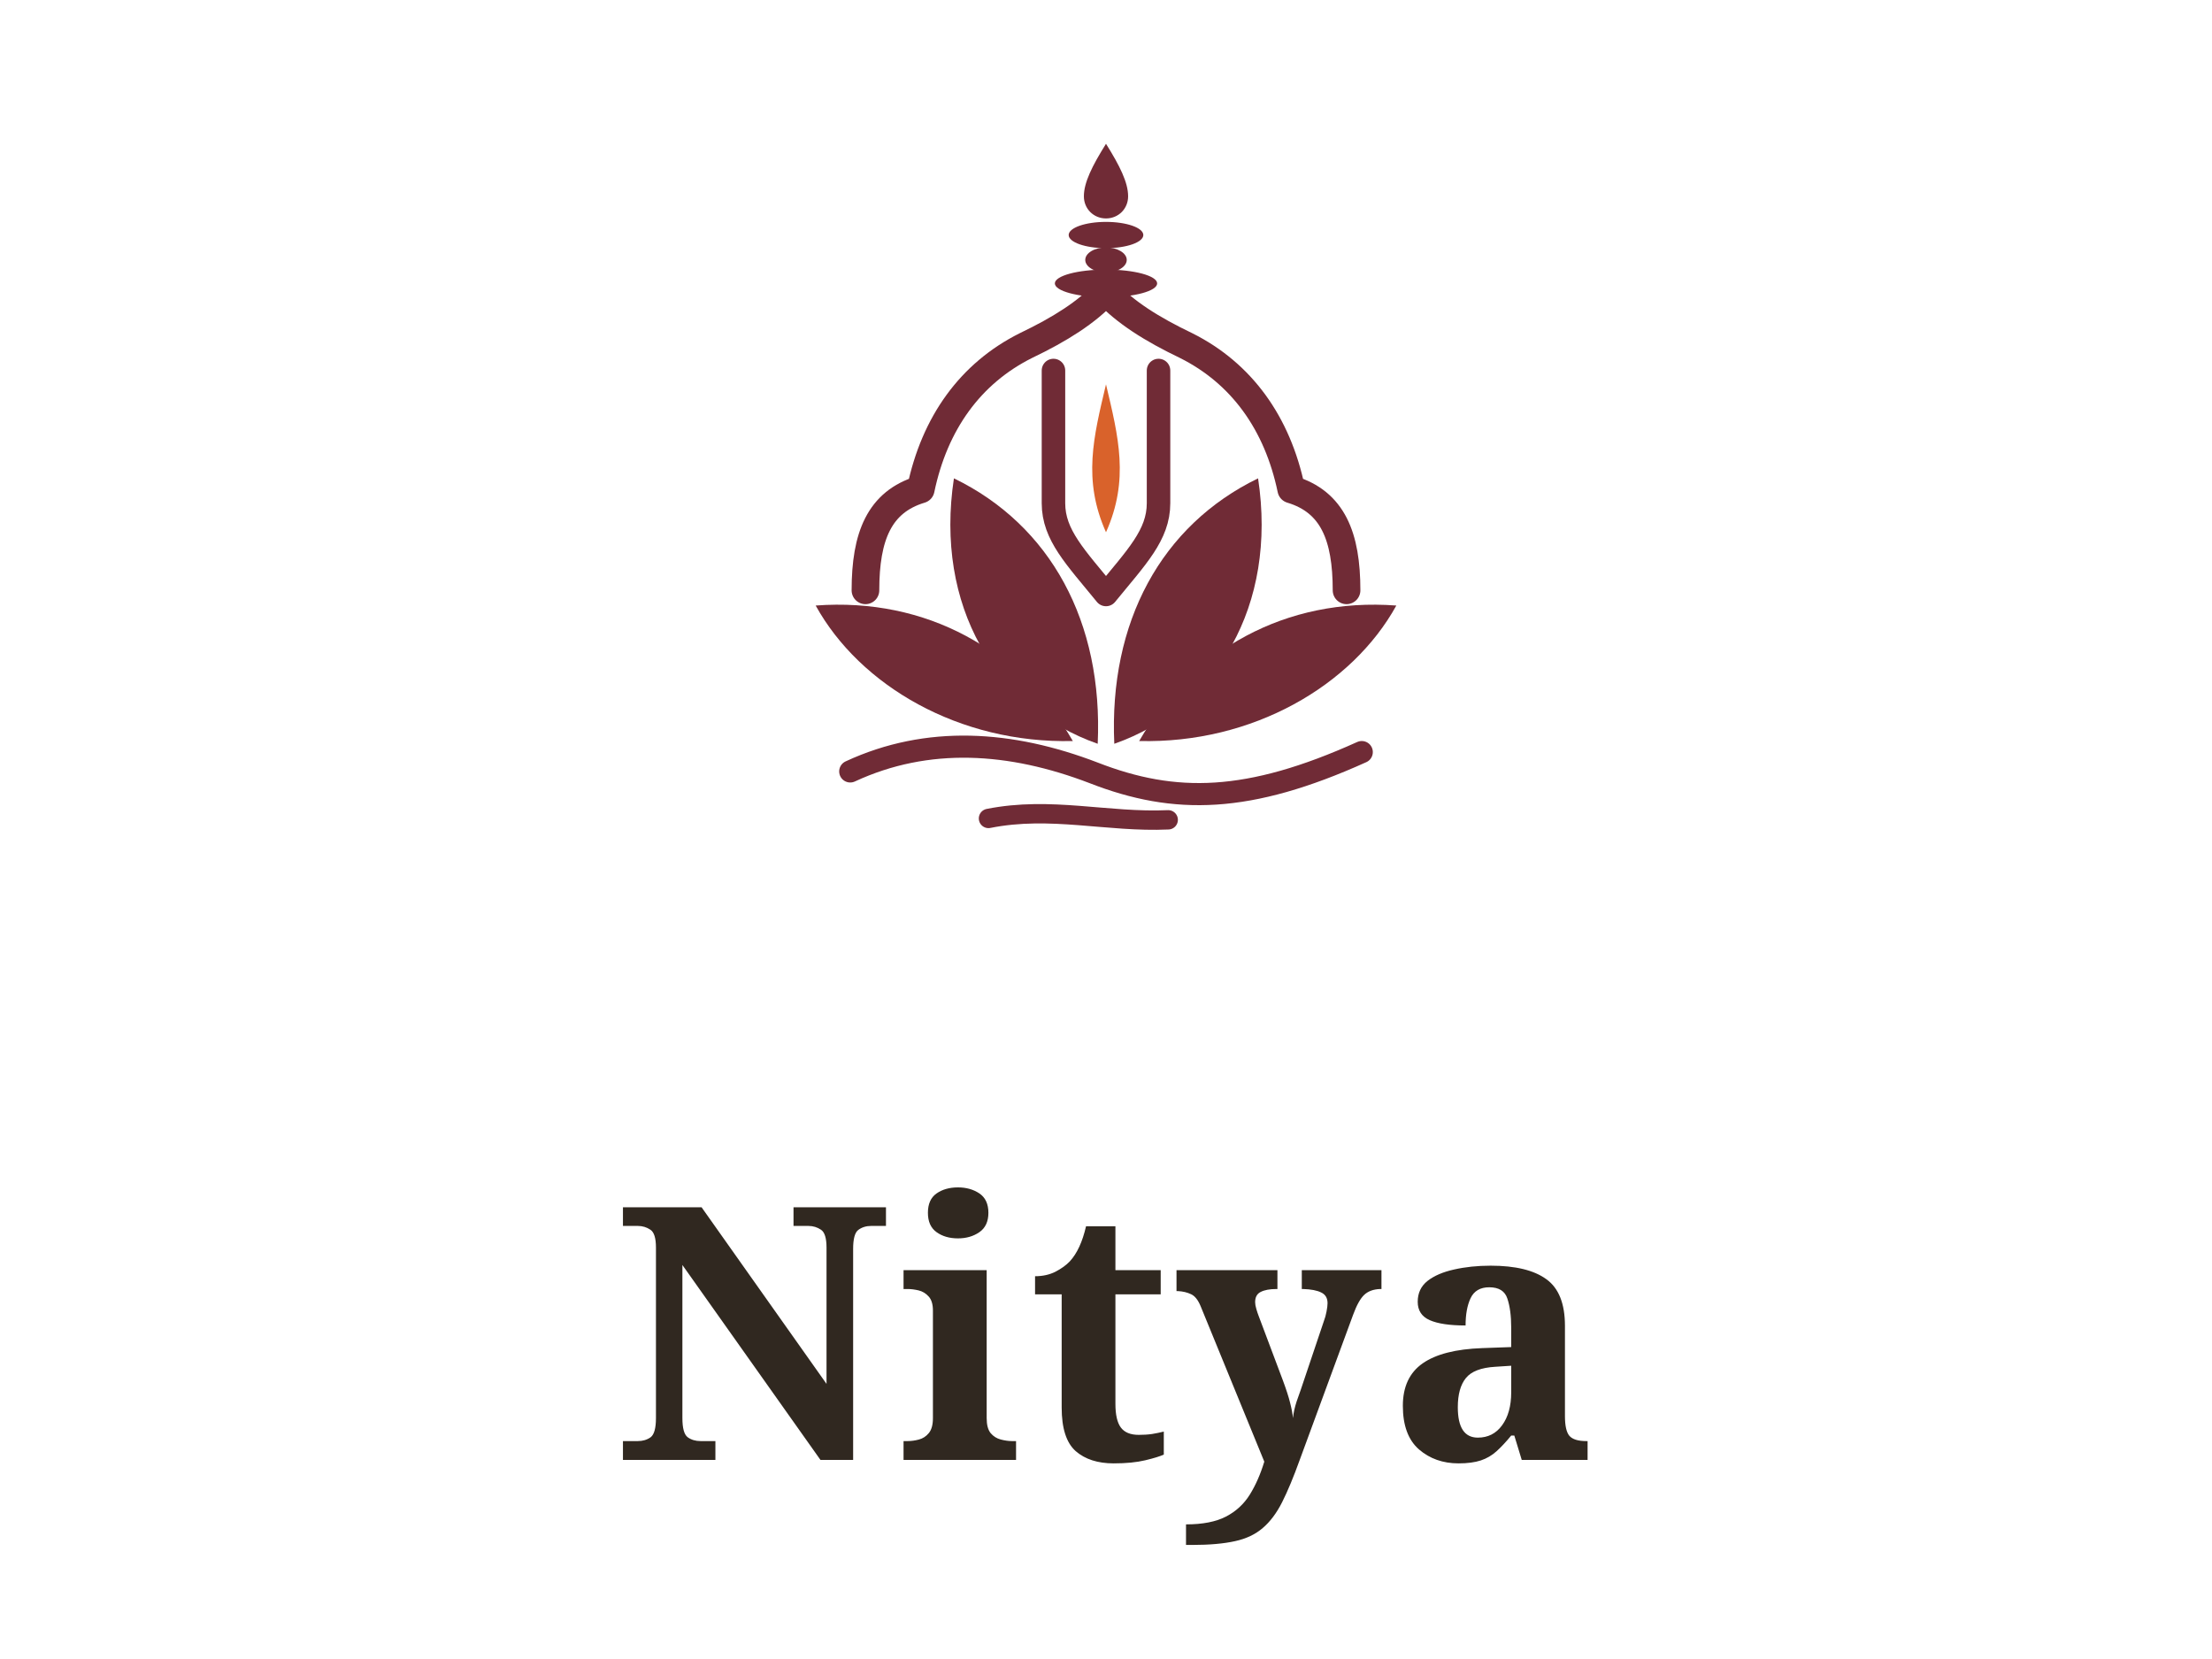
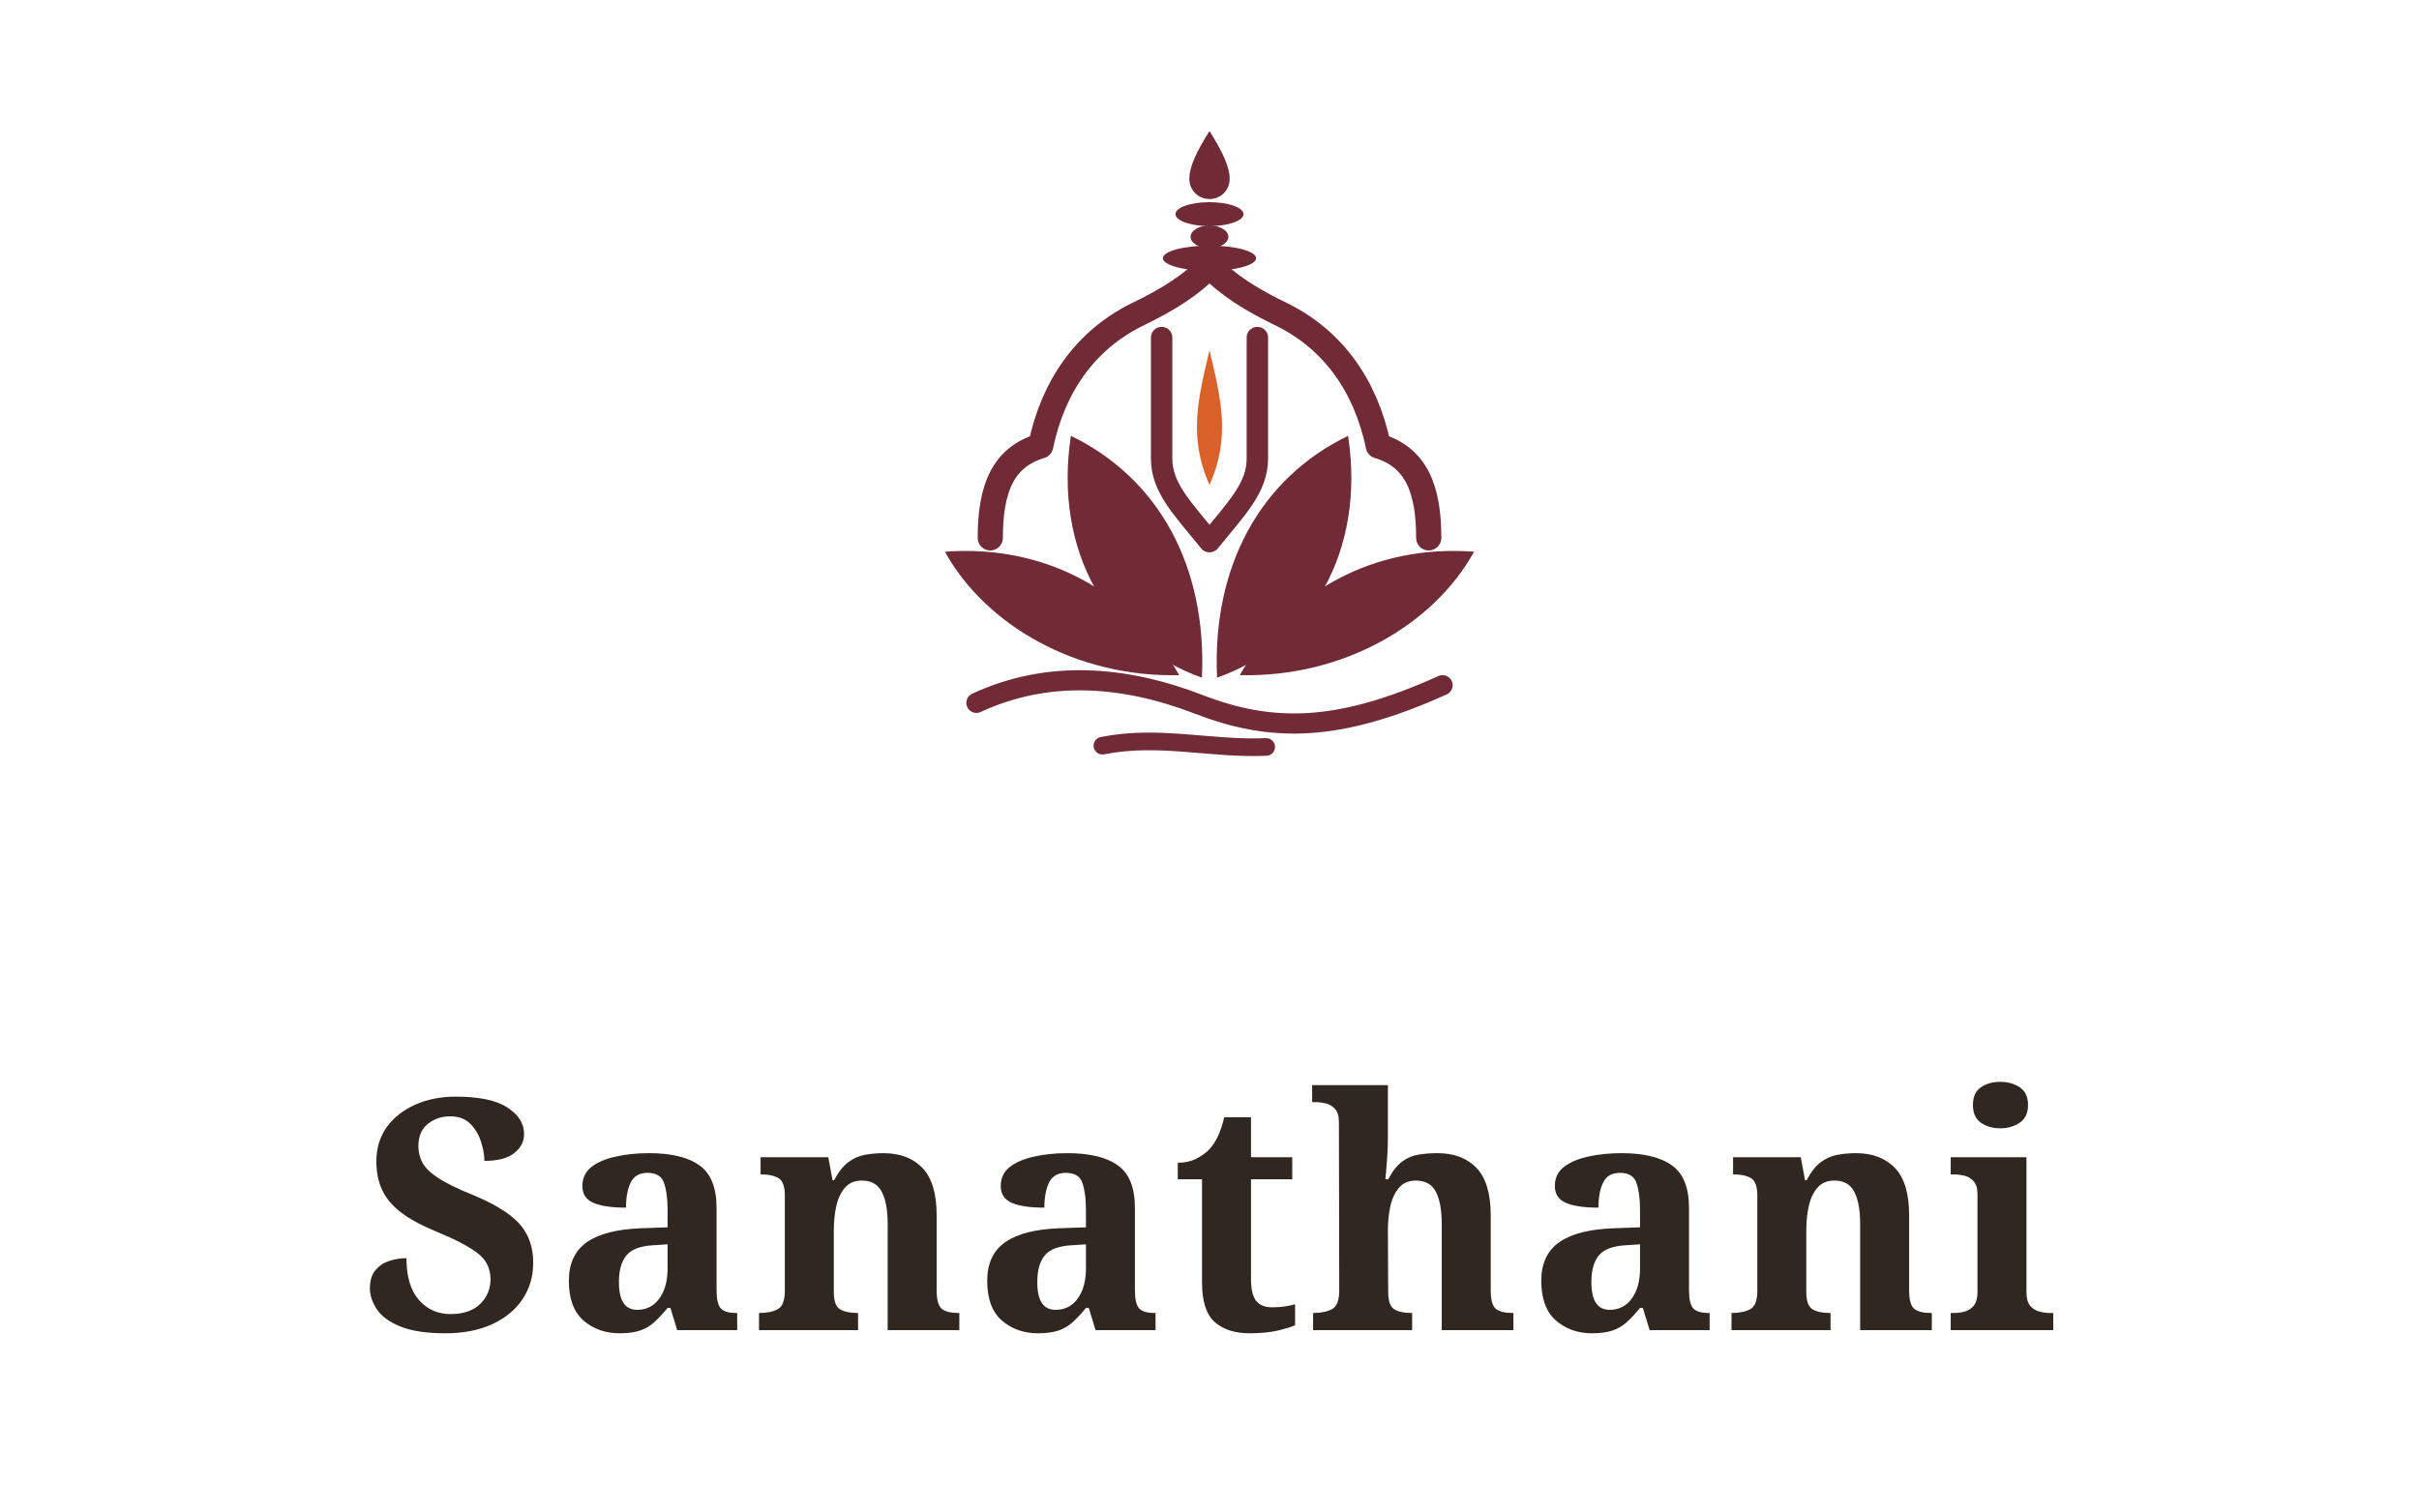
- <svg xmlns="http://www.w3.org/2000/svg" viewBox="0 0 200 150" role="img" aria-label="Nitya">
-   <g transform="translate(60 4) scale(1.25)">
+ <svg xmlns="http://www.w3.org/2000/svg" viewBox="0 0 240 150" role="img" aria-label="Sanathani">
+   <g transform="translate(80 4) scale(1.25)">
    <g fill="#702B36">
      <path d="M32 7.2c1 1.6 1.6 2.8 1.6 3.8 0 .9-.7 1.6-1.6 1.6s-1.6-.7-1.6-1.6c0-1 .6-2.2 1.6-3.8z" />
      <ellipse cx="32" cy="13.8" rx="2.7" ry="0.95" />
      <ellipse cx="32" cy="15.6" rx="1.5" ry="0.9" />
      <ellipse cx="32" cy="17.3" rx="3.7" ry="1" />
    </g>
    <g fill="none" stroke="#702B36" stroke-linecap="round" stroke-linejoin="round">
      <path stroke-width="2" d="M14.6 39.5c0-3.9 1-6.4 4-7.3 1-4.8 3.6-8.4 7.6-10.4 2.5-1.2 4.4-2.4 5.8-3.9 1.4 1.5 3.3 2.7 5.8 3.9 4 2 6.6 5.6 7.6 10.4 3 .9 4 3.4 4 7.3" />
      <path stroke-width="1.7" d="M28.2 23.6v9.6c0 2.3 1.6 3.9 3.8 6.6 2.2-2.7 3.8-4.3 3.8-6.6v-9.6" />
      <path stroke-width="1.6" d="M13.5 52.6c5.6-2.6 11.6-2.2 17.6.1 5.9 2.3 11.2 2.2 19.4-1.5" />
      <path stroke-width="1.4" d="M23.5 56c4.5-.9 8.6.3 13 .1" />
    </g>
    <path d="M32 24.6c.9 3.8 1.7 6.9 0 10.7-1.7-3.8-.9-6.9 0-10.7z" fill="#D9622B" />
    <g fill="#702B36">
      <path d="M31.4 50.6C24 48 19.6 40.6 21 31.4c7 3.4 10.8 10.4 10.4 19.2z" />
      <path d="M32.6 50.6C40 48 44.4 40.6 43 31.4c-7 3.4-10.8 10.4-10.4 19.2z" />
      <path d="M29.6 50.4C21.4 50.6 14.2 46.4 11 40.6c8 -.6 14.8 3.2 18.6 9.8z" />
      <path d="M34.4 50.4c8.2.2 15.4-4 18.6-9.8-8-.6-14.8 3.2-18.6 9.8z" />
    </g>
  </g>
-   <text x="100" y="132" font-family="'Noto Serif', Georgia, 'Times New Roman', serif" font-size="32" font-weight="600" letter-spacing="0.5" fill="#302820" text-anchor="middle">Nitya</text>
+   <text x="120" y="132" font-family="'Noto Serif', Georgia, 'Times New Roman', serif" font-size="32" font-weight="600" letter-spacing="0.5" fill="#302820" text-anchor="middle">Sanathani</text>
</svg>
